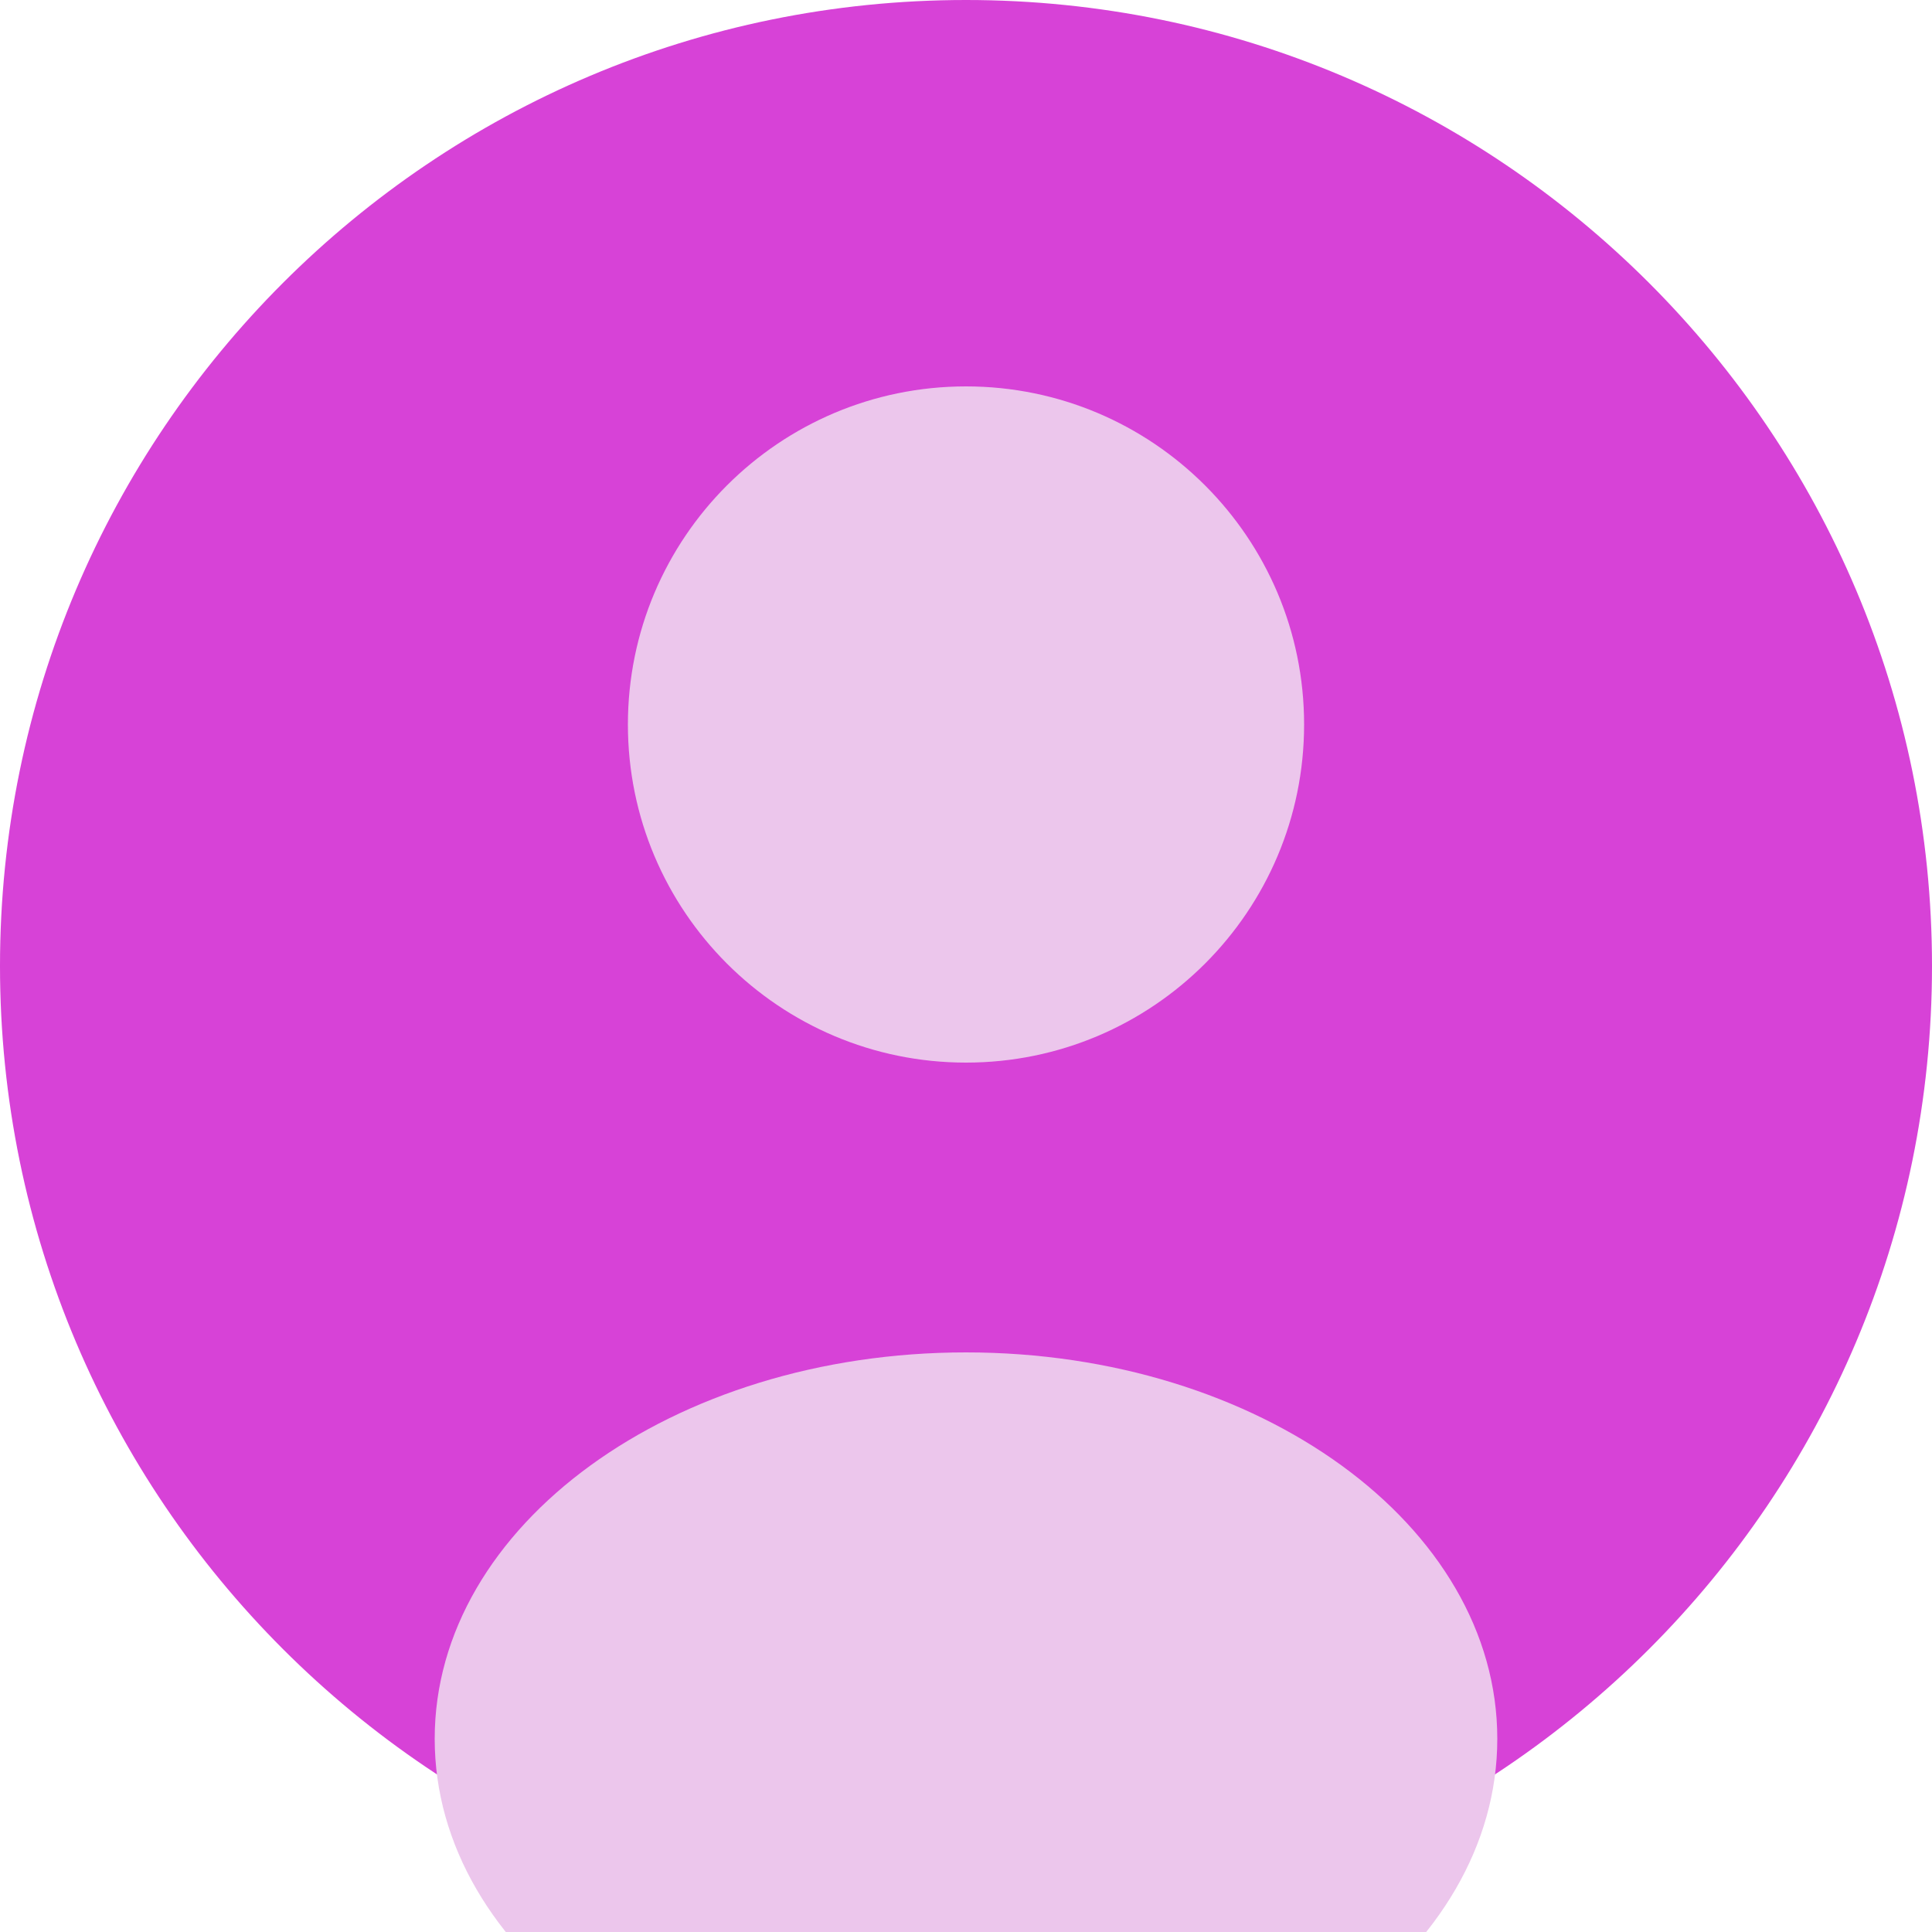
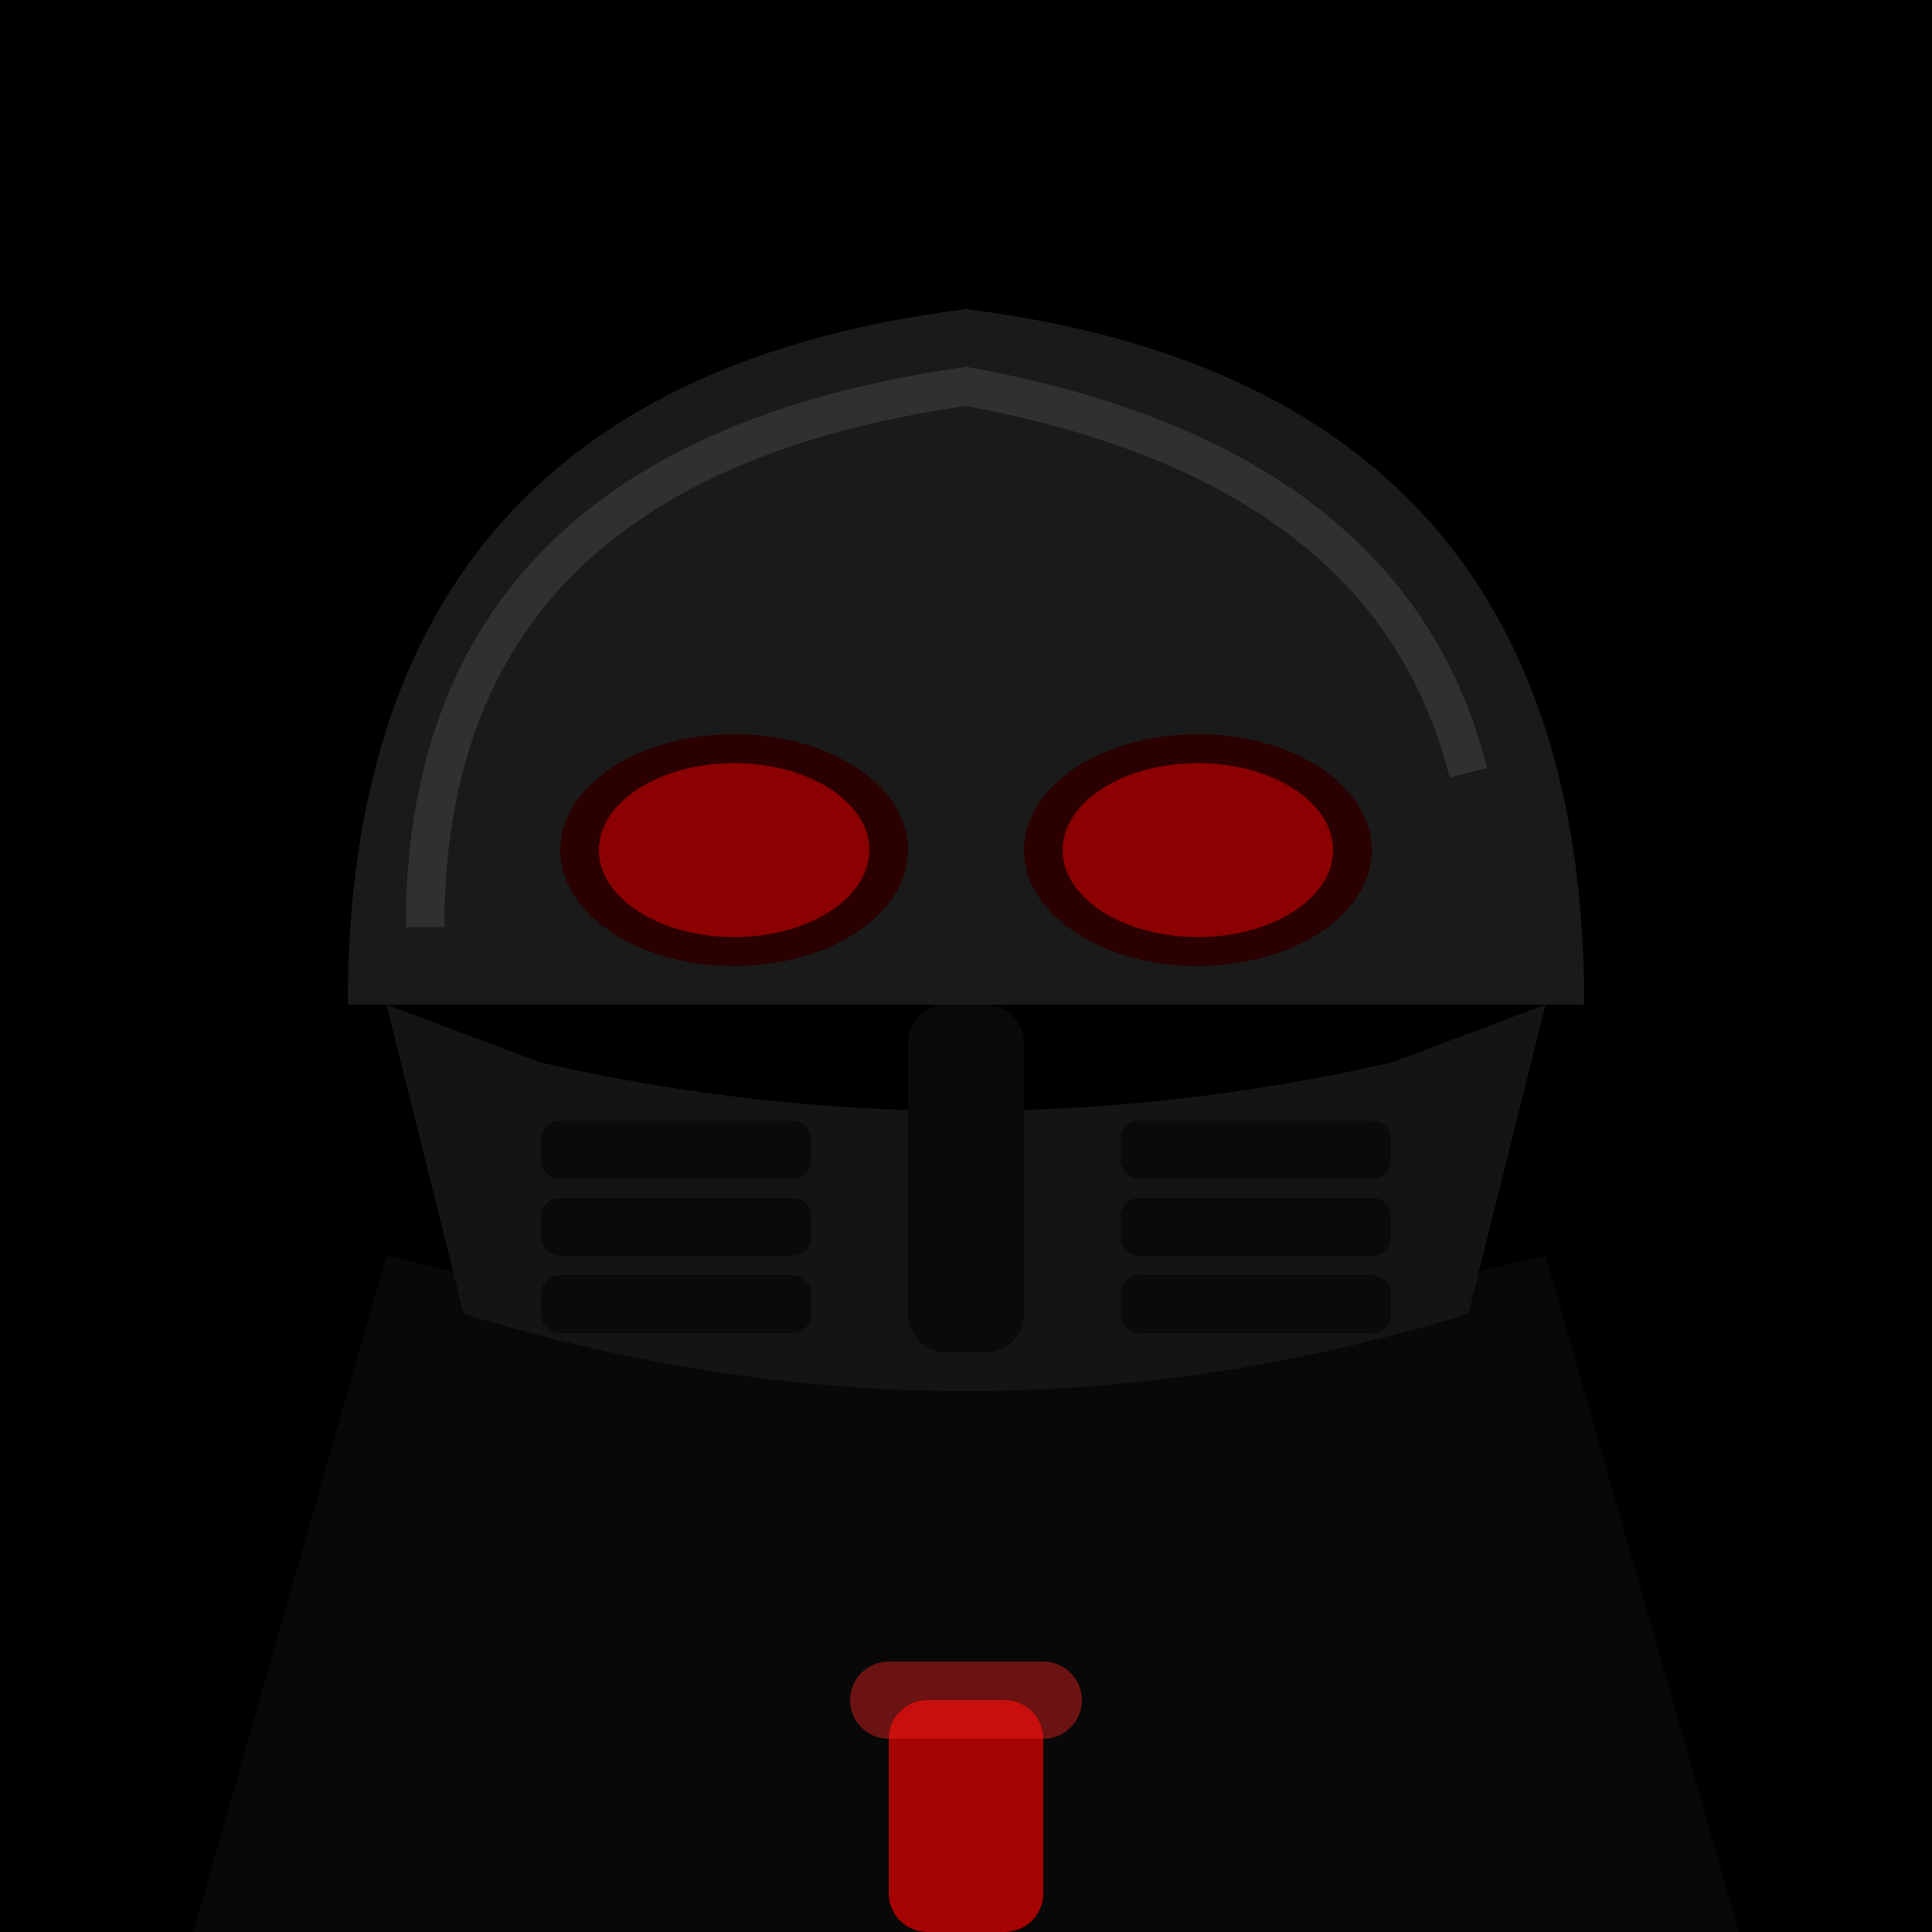
- <svg xmlns="http://www.w3.org/2000/svg" viewBox="0 0 80 80" width="80" height="80">
-   <circle cx="40" cy="40" r="40" fill="hsl(300, 65%, 55%)" />
-   <circle cx="40" cy="30" r="14" fill="hsl(300, 50%, 85%)" />
-   <ellipse cx="40" cy="72" rx="22" ry="16" fill="hsl(300, 50%, 85%)" />
+ <svg xmlns="http://www.w3.org/2000/svg" viewBox="0 0 100 100">
+   <rect width="100" height="100" fill="#000000" />
+   <path d="M10 100 L20 65 L50 72 L80 65 L90 100Z" fill="#080808" />
+   <path d="M18 52 Q18 20 50 16 Q82 20 82 52Z" fill="#1A1A1A" />
+   <path d="M22 48 Q22 24 50 20 Q72 24 76 40" stroke="#303030" stroke-width="2" fill="none" />
+   <path d="M20 52 L24 68 Q50 76 76 68 L80 52 L72 55 Q50 60 28 55Z" fill="#141414" />
+   <rect x="47" y="52" width="6" height="18" rx="2" fill="#0A0A0A" />
+   <rect x="28" y="58" width="14" height="3" rx="1" fill="#0A0A0A" />
+   <rect x="28" y="62" width="14" height="3" rx="1" fill="#0A0A0A" />
+   <rect x="28" y="66" width="14" height="3" rx="1" fill="#0A0A0A" />
+   <rect x="58" y="58" width="14" height="3" rx="1" fill="#0A0A0A" />
+   <rect x="58" y="62" width="14" height="3" rx="1" fill="#0A0A0A" />
+   <rect x="58" y="66" width="14" height="3" rx="1" fill="#0A0A0A" />
+   <ellipse cx="38" cy="44" rx="9" ry="6" fill="#2A0000" />
+   <ellipse cx="62" cy="44" rx="9" ry="6" fill="#2A0000" />
+   <ellipse cx="38" cy="44" rx="7" ry="4.5" fill="#CC0000" opacity="0.6" />
+   <ellipse cx="62" cy="44" rx="7" ry="4.5" fill="#CC0000" opacity="0.6" />
+   <rect x="46" y="88" width="8" height="12" rx="2" fill="#CC0000" opacity="0.8" />
+   <rect x="44" y="86" width="12" height="4" rx="2" fill="#FF2020" opacity="0.4" />
</svg>
